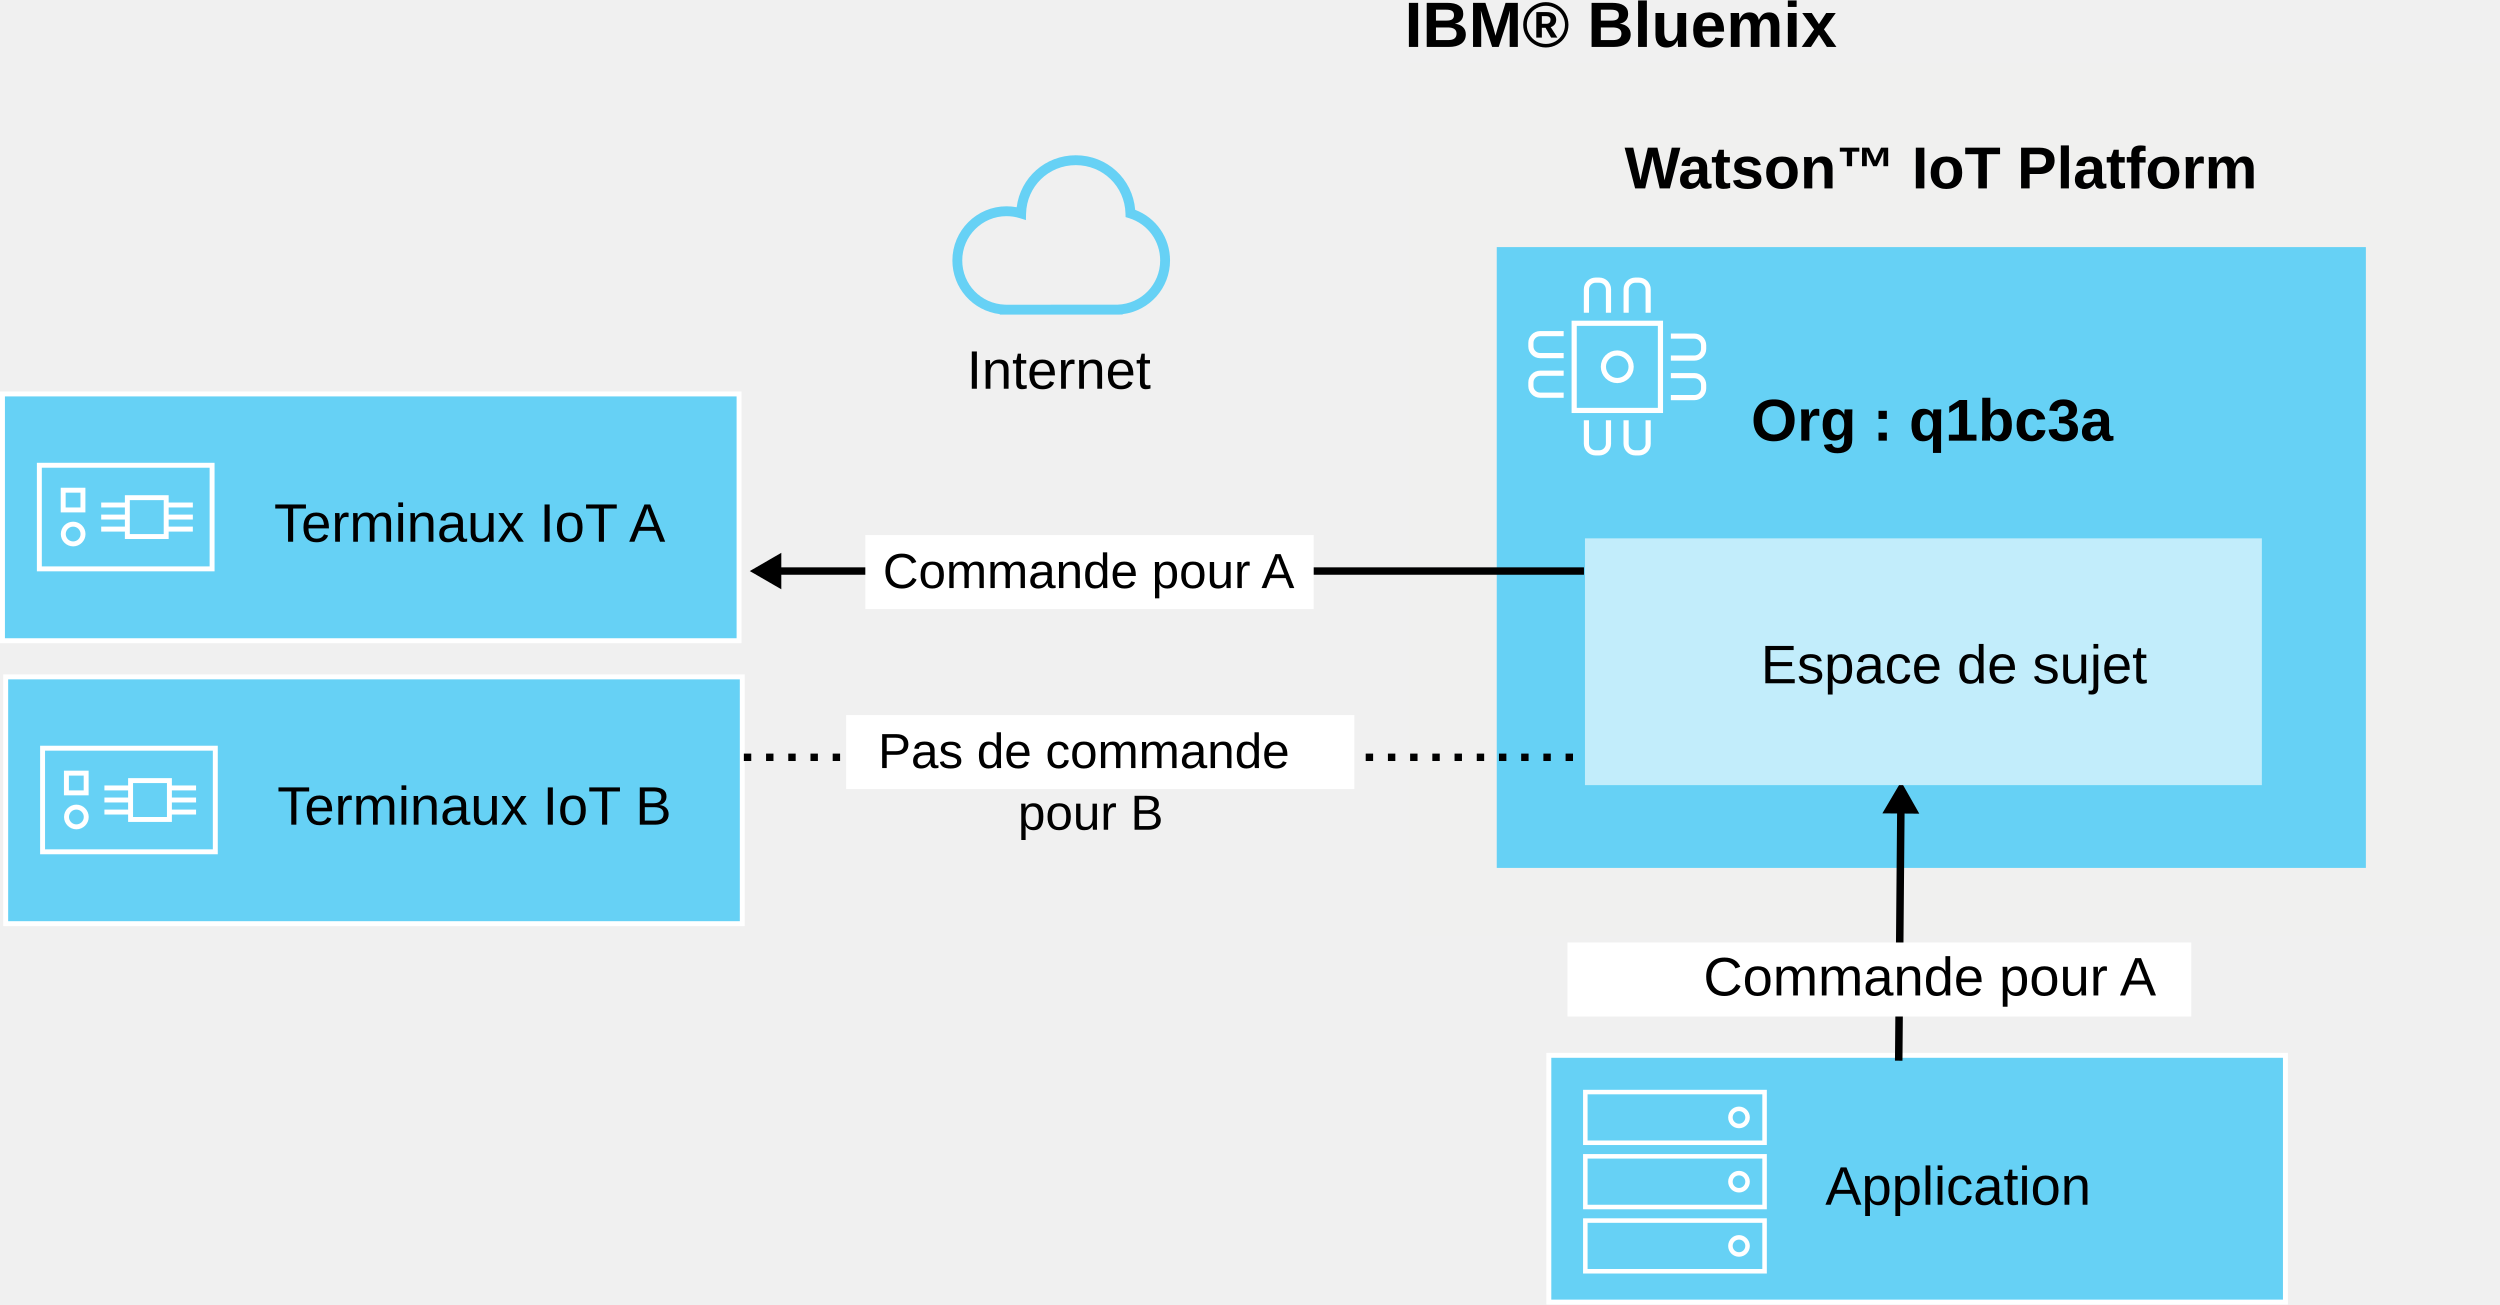
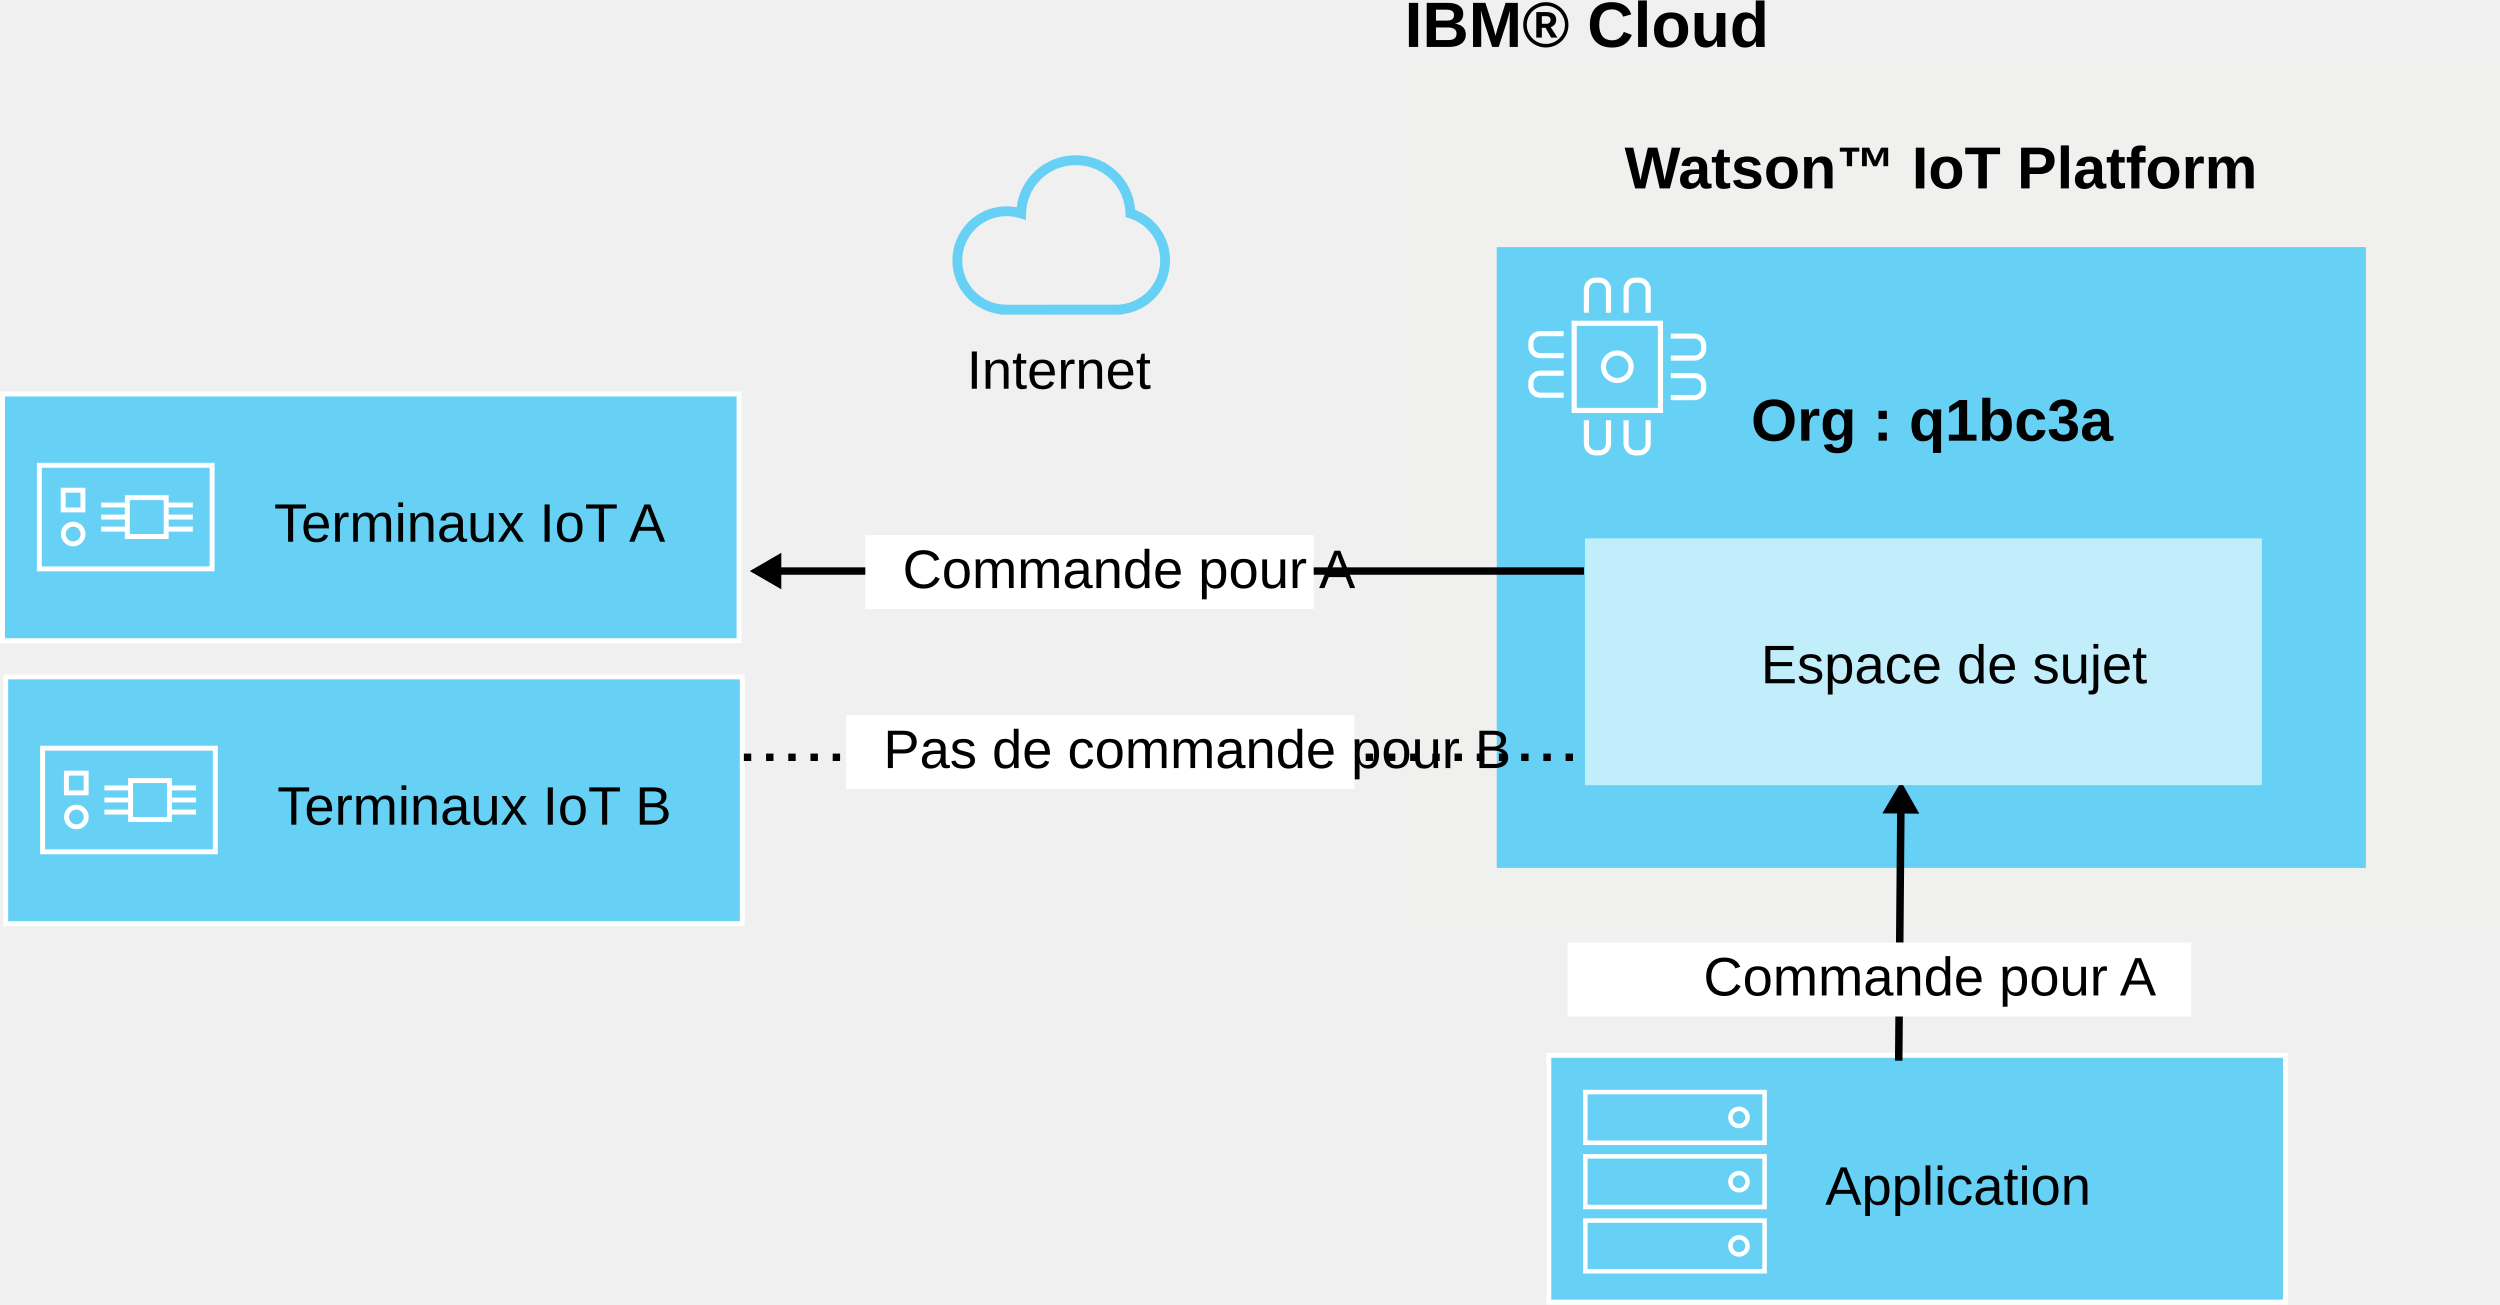
<svg xmlns="http://www.w3.org/2000/svg" width="5.628in" height="2.937in" viewBox="0 0 506.548 264.315" id="svg5645" version="1.1">
  <defs id="defs5647">
    <marker style="overflow:visible" id="TriangleOutM" refX="0" refY="0" orient="auto">
      <path transform="scale(0.4,0.4)" style="fill-rule:evenodd;stroke:#000000;stroke-width:1pt" d="m 5.77,0 -8.65,5 0,-10 8.65,5 z" id="path21258" />
    </marker>
    <marker style="overflow:visible" id="marker6203" refX="0" refY="0" orient="auto">
      <path transform="scale(0.4,0.4)" style="fill-rule:evenodd;stroke:#000000;stroke-width:1pt" d="m 5.77,0 -8.65,5 0,-10 8.65,5 z" id="path6205" />
    </marker>
    <marker style="overflow:visible" id="marker6207" refX="0" refY="0" orient="auto">
      <path transform="scale(0.4,0.4)" style="fill-rule:evenodd;stroke:#000000;stroke-width:1pt" d="m 5.77,0 -8.65,5 0,-10 8.65,5 z" id="path6209" />
    </marker>
    <marker style="overflow:visible" id="marker6211" refX="0" refY="0" orient="auto">
      <path transform="scale(0.4,0.4)" style="fill-rule:evenodd;stroke:#000000;stroke-width:1pt" d="m 5.77,0 -8.65,5 0,-10 8.65,5 z" id="path6213" />
    </marker>
    <marker style="overflow:visible" id="marker6215" refX="0" refY="0" orient="auto">
      <path transform="scale(0.4,0.4)" style="fill-rule:evenodd;stroke:#000000;stroke-width:1pt" d="m 5.77,0 -8.65,5 0,-10 8.65,5 z" id="path6217" />
    </marker>
    <marker style="overflow:visible" id="marker6219" refX="0" refY="0" orient="auto">
      <path transform="scale(0.4,0.4)" style="fill-rule:evenodd;stroke:#000000;stroke-width:1pt" d="m 5.77,0 -8.65,5 0,-10 8.65,5 z" id="path6221" />
    </marker>
    <marker style="overflow:visible" id="marker6223" refX="0" refY="0" orient="auto">
      <path transform="scale(0.4,0.4)" style="fill-rule:evenodd;stroke:#000000;stroke-width:1pt" d="m 5.77,0 -8.65,5 0,-10 8.65,5 z" id="path6225" />
    </marker>
    <linearGradient id="SVGID_9_-3" gradientUnits="userSpaceOnUse" x1="-134.195" y1="14.614" x2="-131.836" y2="16.972">
      <stop offset="0" style="stop-color:#010205" id="stop6579-8" />
      <stop offset="0.859" style="stop-color:#010205;stop-opacity:0.141" id="stop6581-1" />
      <stop offset="1" style="stop-color:#010205;stop-opacity:0" id="stop6583-9" />
    </linearGradient>
    <linearGradient id="SVGID_12_-5" gradientUnits="userSpaceOnUse" x1="-135.049" y1="13.546" x2="-117.684" y2="30.911">
      <stop offset="0" style="stop-color:#010205" id="stop6598-9" />
      <stop offset="1" style="stop-color:#010205;stop-opacity:0" id="stop6600-6" />
    </linearGradient>
    <clipPath id="SVGID_11_-7">
      <circle r="15.5" cy="16" cx="-133" id="use6595-4" />
    </clipPath>
    <marker style="overflow:visible" id="TriangleOutM-9" refX="0" refY="0" orient="auto">
      <path transform="scale(0.4,0.4)" style="fill-rule:evenodd;stroke:#000000;stroke-width:1pt" d="m 5.77,0 -8.65,5 0,-10 8.65,5 z" id="path21258-6" />
    </marker>
    <marker style="overflow:visible" id="TriangleOutM-95" refX="0" refY="0" orient="auto">
      <path transform="scale(0.4,0.4)" style="fill-rule:evenodd;stroke:#000000;stroke-width:1pt" d="m 5.77,0 -8.65,5 0,-10 8.65,5 z" id="path21258-8" />
    </marker>
    <marker style="overflow:visible" id="marker7353" refX="0" refY="0" orient="auto">
      <path transform="scale(0.4,0.4)" style="fill-rule:evenodd;stroke:#000000;stroke-width:1pt" d="m 5.77,0 -8.65,5 0,-10 8.65,5 z" id="path7355" />
    </marker>
    <marker style="overflow:visible" id="TriangleInM" refX="0" refY="0" orient="auto">
      <path transform="scale(-0.4,-0.4)" style="fill-rule:evenodd;stroke:#000000;stroke-width:1pt" d="m 5.77,0 -8.65,5 0,-10 8.65,5 z" id="path21249" />
    </marker>
    <marker style="overflow:visible" id="TriangleInM-9" refX="0" refY="0" orient="auto">
      <path transform="scale(-0.4,-0.4)" style="fill-rule:evenodd;stroke:#000000;stroke-width:1pt" d="m 5.77,0 -8.65,5 0,-10 8.65,5 z" id="path21249-2" />
    </marker>
    <marker style="overflow:visible" id="TriangleOutM-4" refX="0" refY="0" orient="auto">
      <path transform="scale(0.4,0.4)" style="fill-rule:evenodd;stroke:#000000;stroke-width:1pt" d="m 5.77,0 -8.65,5 0,-10 8.65,5 z" id="path21258-1" />
    </marker>
    <marker style="overflow:visible" id="TriangleOutM-48" refX="0" refY="0" orient="auto">
      <path transform="scale(0.4,0.4)" style="fill-rule:evenodd;stroke:#000000;stroke-width:1pt" d="m 5.77,0 -8.65,5 0,-10 8.65,5 z" id="path21258-85" />
    </marker>
    <marker style="overflow:visible" id="TriangleOutM-9-2" refX="0" refY="0" orient="auto">
      <path transform="scale(0.4,0.4)" style="fill-rule:evenodd;stroke:#000000;stroke-width:1pt" d="m 5.77,0 -8.65,5 0,-10 8.65,5 z" id="path21258-6-0" />
    </marker>
    <clipPath id="SVGID_11_">
      <circle r="15.5" cy="16" cx="-133" id="use6595" />
    </clipPath>
    <marker style="overflow:visible" id="TriangleOutM-9-1" refX="0" refY="0" orient="auto">
      <path transform="scale(0.4,0.4)" style="fill-rule:evenodd;stroke:#000000;stroke-width:1pt" d="m 5.77,0 -8.65,5 0,-10 8.65,5 z" id="path21258-6-8" />
    </marker>
    <marker style="overflow:visible" id="TriangleInM-7" refX="0" refY="0" orient="auto">
      <path transform="scale(-0.4,-0.4)" style="fill-rule:evenodd;stroke:#000000;stroke-width:1pt" d="m 5.77,0 -8.65,5 0,-10 8.65,5 z" id="path21249-5" />
    </marker>
    <marker style="overflow:visible" id="TriangleOutM-1" refX="0" refY="0" orient="auto">
      <path transform="scale(0.4,0.4)" style="fill-rule:evenodd;stroke:#000000;stroke-width:1pt" d="m 5.77,0 -8.65,5 0,-10 8.65,5 z" id="path21258-4" />
    </marker>
    <marker style="overflow:visible" id="TriangleOutM-9-4" refX="0" refY="0" orient="auto">
      <path transform="scale(0.4,0.4)" style="fill-rule:evenodd;stroke:#000000;stroke-width:1pt" d="m 5.77,0 -8.65,5 0,-10 8.65,5 z" id="path21258-6-4" />
    </marker>
    <clipPath id="SVGID_11_-0">
      <circle r="15.5" cy="16" cx="-133" id="use6595-44" />
    </clipPath>
    <marker style="overflow:visible" id="TriangleInM-4" refX="0" refY="0" orient="auto">
      <path transform="scale(-0.4,-0.4)" style="fill-rule:evenodd;stroke:#000000;stroke-width:1pt" d="m 5.77,0 -8.65,5 0,-10 8.65,5 z" id="path21249-0" />
    </marker>
    <marker style="overflow:visible" id="TriangleInM-74" refX="0" refY="0" orient="auto">
      <path transform="scale(-0.4,-0.4)" style="fill-rule:evenodd;stroke:#000000;stroke-width:1pt" d="m 5.77,0 -8.65,5 0,-10 8.65,5 z" id="path21249-9" />
    </marker>
    <marker style="overflow:visible" id="TriangleInM-74-4" refX="0" refY="0" orient="auto">
      <path transform="scale(-0.4,-0.4)" style="fill-rule:evenodd;stroke:#000000;stroke-width:1pt" d="m 5.77,0 -8.65,5 0,-10 8.65,5 z" id="path21249-9-3" />
    </marker>
    <marker style="overflow:visible" id="TriangleInM-1" refX="0" refY="0" orient="auto">
      <path transform="scale(-0.4,-0.4)" style="fill-rule:evenodd;stroke:#000000;stroke-width:1pt" d="m 5.77,0 -8.65,5 0,-10 8.65,5 z" id="path21249-59" />
    </marker>
    <marker style="overflow:visible" id="TriangleOutM-3" refX="0" refY="0" orient="auto">
      <path transform="scale(0.4,0.4)" style="fill-rule:evenodd;stroke:#000000;stroke-width:1pt" d="m 5.77,0 -8.65,5 0,-10 8.65,5 z" id="path21258-13" />
    </marker>
    <marker style="overflow:visible" id="TriangleInM-1-5" refX="0" refY="0" orient="auto">
      <path transform="scale(-0.4,-0.4)" style="fill-rule:evenodd;stroke:#000000;stroke-width:1pt" d="m 5.77,0 -8.65,5 0,-10 8.65,5 z" id="path21249-59-7" />
    </marker>
    <marker style="overflow:visible" id="TriangleOutM-3-4" refX="0" refY="0" orient="auto">
      <path transform="scale(0.4,0.4)" style="fill-rule:evenodd;stroke:#000000;stroke-width:1pt" d="m 5.77,0 -8.65,5 0,-10 8.65,5 z" id="path21258-13-6" />
    </marker>
    <marker style="overflow:visible" id="TriangleInM-1-3" refX="0" refY="0" orient="auto">
      <path transform="scale(-0.4,-0.4)" style="fill-rule:evenodd;stroke:#000000;stroke-width:1pt" d="m 5.77,0 -8.65,5 0,-10 8.65,5 z" id="path21249-59-3" />
    </marker>
    <marker style="overflow:visible" id="TriangleOutM-3-3" refX="0" refY="0" orient="auto">
      <path transform="scale(0.4,0.4)" style="fill-rule:evenodd;stroke:#000000;stroke-width:1pt" d="m 5.77,0 -8.65,5 0,-10 8.65,5 z" id="path21258-13-2" />
    </marker>
    <marker style="overflow:visible" id="TriangleInM-1-3-2" refX="0" refY="0" orient="auto">
      <path transform="scale(-0.4,-0.4)" style="fill-rule:evenodd;stroke:#000000;stroke-width:1pt" d="m 5.77,0 -8.65,5 0,-10 8.65,5 z" id="path21249-59-3-4" />
    </marker>
    <marker style="overflow:visible" id="TriangleOutM-3-3-9" refX="0" refY="0" orient="auto">
      <path transform="scale(0.4,0.4)" style="fill-rule:evenodd;stroke:#000000;stroke-width:1pt" d="m 5.77,0 -8.65,5 0,-10 8.65,5 z" id="path21258-13-2-8" />
    </marker>
    <marker style="overflow:visible" id="TriangleInM-1-3-8" refX="0" refY="0" orient="auto">
      <path transform="scale(-0.4,-0.4)" style="fill-rule:evenodd;stroke:#000000;stroke-width:1pt" d="m 5.77,0 -8.65,5 0,-10 8.65,5 z" id="path21249-59-3-0" />
    </marker>
    <marker style="overflow:visible" id="TriangleOutM-3-3-4" refX="0" refY="0" orient="auto">
      <path transform="scale(0.4,0.4)" style="fill-rule:evenodd;stroke:#000000;stroke-width:1pt" d="m 5.77,0 -8.65,5 0,-10 8.65,5 z" id="path21258-13-2-4" />
    </marker>
    <marker style="overflow:visible" id="TriangleOutM-38" refX="0" refY="0" orient="auto">
      <path transform="scale(0.4,0.4)" style="fill-rule:evenodd;stroke:#000000;stroke-width:1pt" d="m 5.77,0 -8.65,5 0,-10 8.65,5 z" id="path21258-7" />
    </marker>
    <marker style="overflow:visible" id="TriangleInM-5" refX="0" refY="0" orient="auto">
      <path transform="scale(-0.4,-0.4)" style="fill-rule:evenodd;stroke:#000000;stroke-width:1pt" d="m 5.77,0 -8.65,5 0,-10 8.65,5 z" id="path21249-94" />
    </marker>
    <marker style="overflow:visible" id="TriangleOutM-7" refX="0" refY="0" orient="auto">
      <path transform="scale(0.4,0.4)" style="fill-rule:evenodd;stroke:#000000;stroke-width:1pt" d="m 5.77,0 -8.65,5 0,-10 8.65,5 z" id="path21258-48" />
    </marker>
    <marker style="overflow:visible" id="TriangleOutM-42" refX="0" refY="0" orient="auto">
      <path transform="scale(0.4,0.4)" style="fill-rule:evenodd;stroke:#000000;stroke-width:1pt" d="m 5.77,0 -8.65,5 0,-10 8.65,5 z" id="path21258-16" />
    </marker>
    <marker style="overflow:visible" id="TriangleInM-17" refX="0" refY="0" orient="auto">
      <path transform="scale(-0.4,-0.4)" style="fill-rule:evenodd;stroke:#000000;stroke-width:1pt" d="m 5.77,0 -8.65,5 0,-10 8.65,5 z" id="path21249-97" />
    </marker>
    <marker style="overflow:visible" id="TriangleOutM-96" refX="0" refY="0" orient="auto">
      <path transform="scale(0.4,0.4)" style="fill-rule:evenodd;stroke:#000000;stroke-width:1pt" d="m 5.77,0 -8.65,5 0,-10 8.65,5 z" id="path21258-60" />
    </marker>
    <marker style="overflow:visible" id="TriangleInM-1-8" refX="0" refY="0" orient="auto">
      <path transform="scale(-0.4,-0.4)" style="fill-rule:evenodd;stroke:#000000;stroke-width:1pt" d="m 5.77,0 -8.65,5 0,-10 8.65,5 z" id="path21249-59-33" />
    </marker>
    <marker style="overflow:visible" id="TriangleOutM-3-0" refX="0" refY="0" orient="auto">
      <path transform="scale(0.4,0.4)" style="fill-rule:evenodd;stroke:#000000;stroke-width:1pt" d="m 5.77,0 -8.65,5 0,-10 8.65,5 z" id="path21258-13-3" />
    </marker>
    <marker style="overflow:visible" id="TriangleInM-1-8-1" refX="0" refY="0" orient="auto">
      <path transform="scale(-0.4,-0.4)" style="fill-rule:evenodd;stroke:#000000;stroke-width:1pt" d="m 5.77,0 -8.65,5 0,-10 8.65,5 z" id="path21249-59-33-3" />
    </marker>
    <marker style="overflow:visible" id="TriangleOutM-3-0-1" refX="0" refY="0" orient="auto">
      <path transform="scale(0.4,0.4)" style="fill-rule:evenodd;stroke:#000000;stroke-width:1pt" d="m 5.77,0 -8.65,5 0,-10 8.65,5 z" id="path21258-13-3-9" />
    </marker>
    <marker style="overflow:visible" id="TriangleInM-1-5-2" refX="0" refY="0" orient="auto">
      <path transform="scale(-0.4,-0.4)" style="fill-rule:evenodd;stroke:#000000;stroke-width:1pt" d="m 5.77,0 -8.65,5 0,-10 8.65,5 z" id="path21249-59-7-4" />
    </marker>
    <marker style="overflow:visible" id="TriangleOutM-3-4-3" refX="0" refY="0" orient="auto">
      <path transform="scale(0.4,0.4)" style="fill-rule:evenodd;stroke:#000000;stroke-width:1pt" d="m 5.77,0 -8.65,5 0,-10 8.65,5 z" id="path21258-13-6-9" />
    </marker>
    <marker style="overflow:visible" id="TriangleInM-1-8-1-0" refX="0" refY="0" orient="auto">
      <path transform="scale(-0.4,-0.4)" style="fill-rule:evenodd;stroke:#000000;stroke-width:1pt" d="m 5.77,0 -8.65,5 0,-10 8.65,5 z" id="path21249-59-33-3-5" />
    </marker>
    <marker style="overflow:visible" id="TriangleOutM-3-0-1-0" refX="0" refY="0" orient="auto">
      <path transform="scale(0.4,0.4)" style="fill-rule:evenodd;stroke:#000000;stroke-width:1pt" d="m 5.77,0 -8.65,5 0,-10 8.65,5 z" id="path21258-13-3-9-6" />
    </marker>
    <marker style="overflow:visible" id="TriangleInM-17-2" refX="0" refY="0" orient="auto">
      <path transform="scale(-0.4,-0.4)" style="fill-rule:evenodd;stroke:#000000;stroke-width:1pt" d="m 5.77,0 -8.65,5 0,-10 8.65,5 z" id="path21249-97-2" />
    </marker>
    <marker style="overflow:visible" id="TriangleOutM-96-0" refX="0" refY="0" orient="auto">
      <path transform="scale(0.4,0.4)" style="fill-rule:evenodd;stroke:#000000;stroke-width:1pt" d="m 5.77,0 -8.65,5 0,-10 8.65,5 z" id="path21258-60-3" />
    </marker>
    <marker style="overflow:visible" id="TriangleInM-1-5-6" refX="0" refY="0" orient="auto">
      <path transform="scale(-0.4,-0.4)" style="fill-rule:evenodd;stroke:#000000;stroke-width:1pt" d="m 5.77,0 -8.65,5 0,-10 8.65,5 z" id="path21249-59-7-2" />
    </marker>
  </defs>
  <g id="layer1" transform="translate(78.15765,-339.0298)">
    <rect ry="0" rx="0" y="351.846" x="207.4" height="176.87" width="220.991" id="rect79371-1-6-6-9-8-7-80-8-4" style="fill:#f0f0ef;fill-opacity:1;fill-rule:evenodd;stroke:none" />
    <g id="g6624" transform="translate(309.9412,533.9262)" />
    <g id="g6626" transform="translate(309.9412,533.9262)" />
    <g id="g6628" transform="translate(309.9412,533.9262)" />
    <g id="g6630" transform="translate(309.9412,533.9262)" />
    <g id="g6632" transform="translate(309.9412,533.9262)" />
    <g id="g6634" transform="translate(309.9412,533.9262)" />
    <g id="g6636" transform="translate(309.9412,533.9262)" />
    <g id="g6638" transform="translate(309.9412,533.9262)" />
    <g id="g6640" transform="translate(309.9412,533.9262)" />
    <g id="g6642" transform="translate(309.9412,533.9262)" />
    <g id="g6644" transform="translate(309.9412,533.9262)" />
    <g id="g6646" transform="translate(309.9412,533.9262)" />
    <g id="g6648" transform="translate(309.9412,533.9262)" />
    <g id="g6650" transform="translate(309.9412,533.9262)" />
    <g id="g6652" transform="translate(309.9412,533.9262)" />
    <flowRoot xml:space="preserve" id="flowRoot7250" style="font-style:normal;font-weight:normal;font-size:40px;line-height:125%;font-family:sans-serif;letter-spacing:0px;word-spacing:0px;fill:#000000;fill-opacity:1;stroke:none;stroke-width:1px;stroke-linecap:butt;stroke-linejoin:miter;stroke-opacity:1" transform="translate(0,287.3622)">
      <flowRegion id="flowRegion7252">
        <rect id="rect7254" width="259.49" height="181.557" x="701.393" y="252.016" />
      </flowRegion>
      <flowPara id="flowPara7256" />
    </flowRoot>
    <flowRoot xml:space="preserve" id="flowRoot7455" style="font-style:normal;font-weight:normal;font-size:40px;line-height:125%;font-family:sans-serif;letter-spacing:0px;word-spacing:0px;fill:#000000;fill-opacity:1;stroke:none;stroke-width:1px;stroke-linecap:butt;stroke-linejoin:miter;stroke-opacity:1" transform="translate(0,287.3622)">
      <flowRegion id="flowRegion7457">
        <rect id="rect7459" width="474.446" height="131.029" x="26.548" y="637.396" />
      </flowRegion>
      <flowPara id="flowPara7461" />
    </flowRoot>
    <flowRoot xml:space="preserve" id="flowRoot6413" style="font-style:normal;font-weight:normal;font-size:40px;line-height:125%;font-family:sans-serif;letter-spacing:0px;word-spacing:0px;fill:#000000;fill-opacity:1;stroke:none;stroke-width:1px;stroke-linecap:butt;stroke-linejoin:miter;stroke-opacity:1" transform="translate(16.12065,362.6008)">
      <flowRegion id="flowRegion6415">
        <rect id="rect6417" width="289.464" height="118.183" x="360.545" y="137.157" />
      </flowRegion>
      <flowPara id="flowPara6419" />
    </flowRoot>
    <flowRoot xml:space="preserve" id="flowRoot6453" style="font-style:normal;font-weight:normal;font-size:40px;line-height:125%;font-family:sans-serif;letter-spacing:0px;word-spacing:0px;fill:#000000;fill-opacity:1;stroke:none;stroke-width:1px;stroke-linecap:butt;stroke-linejoin:miter;stroke-opacity:1" transform="translate(16.12065,362.6008)">
      <flowRegion id="flowRegion6455">
        <rect id="rect6457" width="83.071" height="357.119" x="388.806" y="143.152" />
      </flowRegion>
      <flowPara id="flowPara6459" />
    </flowRoot>
    <flowRoot xml:space="preserve" id="flowRoot6802" style="font-style:normal;font-weight:normal;font-size:40px;line-height:125%;font-family:sans-serif;letter-spacing:0px;word-spacing:0px;fill:#000000;fill-opacity:1;stroke:none;stroke-width:1px;stroke-linecap:butt;stroke-linejoin:miter;stroke-opacity:1" transform="translate(15.57394,367.7392)">
      <flowRegion id="flowRegion6804">
        <rect id="rect6806" width="334.853" height="108.763" x="638.875" y="193.679" />
      </flowRegion>
      <flowPara id="flowPara6808" />
    </flowRoot>
    <rect ry="0" rx="0" y="389.082" x="225.113" height="125.788" width="176.1" id="rect79371-1-6-6-9-8-7-3-5-1-8-2-9" style="fill:#66d1f5;fill-opacity:1;fill-rule:evenodd;stroke:none" />
    <rect ry="0" rx="0" y="476.165" x="-77.005" height="50" width="149.25" id="rect79371-1-6-6-9-8-7-3-5-1-2" style="fill:#66d1f5;fill-opacity:1;fill-rule:evenodd;stroke:#ffffff;stroke-width:1;stroke-miterlimit:4;stroke-dasharray:none;stroke-opacity:1" />
    <text xml:space="preserve" style="font-style:normal;font-variant:normal;font-weight:normal;font-stretch:normal;font-size:11px;line-height:125%;font-family:Arial;-inkscape-font-specification:Arial;text-align:start;letter-spacing:0px;word-spacing:0px;writing-mode:lr-tb;text-anchor:start;fill:#000000;fill-opacity:1;stroke:none" x="-21.985" y="492.366" id="text18189-1">
      <tspan id="tspan18191-0" x="-21.985" y="492.366" />
      <tspan x="-21.985" y="506.116" id="tspan8202">Terminaux IoT B</tspan>
      <tspan x="-21.985" y="519.866" id="tspan6878-8" style="font-size:7.5px;stroke:none" />
      <tspan x="-21.985" y="533.616" id="tspan18193-4" style="font-size:7.5px;stroke:none" />
    </text>
    <text xml:space="preserve" style="font-style:normal;font-variant:normal;font-weight:bold;font-stretch:normal;font-size:12px;line-height:125%;font-family:Arial;-inkscape-font-specification:'Arial Bold';text-align:start;letter-spacing:0px;word-spacing:0px;writing-mode:lr-tb;text-anchor:start;fill:#000000;fill-opacity:1;stroke:none" x="276.639" y="413.308" id="text266398">
      <tspan id="tspan266400" x="276.639" y="413.308" />
      <tspan x="276.639" y="428.308" id="tspan4887">Org : q1bc3a</tspan>
      <tspan x="276.639" y="443.308" id="tspan266402" />
    </text>
-     <text y="348.526" x="206.433" font-size="13" id="text56812" style="font-style:normal;font-variant:normal;font-weight:bold;font-stretch:normal;font-size:13px;line-height:125%;font-family:Arial;-inkscape-font-specification:'Arial Bold';text-align:start;writing-mode:lr-tb;text-anchor:start;fill:#000000;fill-opacity:1">IBM® Bluemix</text>
+     <text y="348.526" x="206.433" font-size="13" id="text56812" style="font-style:normal;font-variant:normal;font-weight:bold;font-stretch:normal;font-size:13px;line-height:125%;font-family:Arial;-inkscape-font-specification:'Arial Bold';text-align:start;writing-mode:lr-tb;text-anchor:start;fill:#000000;fill-opacity:1">IBM® Cloud</text>
    <path id="path8199-4" d="m 78.023,454.72 164.761,0" style="opacity:1;fill:none;stroke:#000000;stroke-width:1.5;stroke-linecap:butt;stroke-linejoin:miter;stroke-miterlimit:4;stroke-dasharray:none;stroke-opacity:1;marker-start:url(#TriangleInM-1-5)" />
    <flowRoot xml:space="preserve" id="flowRoot7059" style="font-style:normal;font-weight:normal;font-size:40px;line-height:125%;font-family:sans-serif;letter-spacing:0px;word-spacing:0px;fill:#000000;fill-opacity:1;stroke:none;stroke-width:1px;stroke-linecap:butt;stroke-linejoin:miter;stroke-opacity:1" transform="translate(-13.00502,369.0303)">
      <flowRegion id="flowRegion7061">
        <rect id="rect7063" width="131.452" height="185.484" x="358.065" y="-39.357" />
      </flowRegion>
      <flowPara id="flowPara7065" />
    </flowRoot>
    <text y="417.788" x="117.73" font-size="11" id="text66184" style="font-style:normal;font-variant:normal;font-weight:normal;font-stretch:normal;font-size:11px;line-height:125%;font-family:Arial;-inkscape-font-specification:Arial;text-align:start;writing-mode:lr-tb;text-anchor:start;fill:#000000;fill-opacity:1">Internet</text>
    <path id="path13593" d="m 148.312,402.757 -23.895,0 0,-0.088 c -5.456,-0.671 -9.602,-5.278 -9.602,-10.884 0,-6.049 4.921,-10.971 10.971,-10.971 0.693,0 1.38,0.064 2.054,0.192 0.752,-5.997 5.797,-10.532 11.979,-10.532 6.361,0 11.518,4.802 12.033,11.056 4.252,1.613 7.063,5.65 7.063,10.255 0,5.605 -4.146,10.213 -9.602,10.884 l 0,0.077 -1.001,0.011 z m -22.581,-2 22.544,-0.01 c 4.844,-0.176 8.638,-4.112 8.638,-8.962 0,-3.959 -2.54,-7.404 -6.32,-8.573 l -0.686,-0.212 -0.019,-0.717 c -0.144,-5.5 -4.568,-9.809 -10.071,-9.809 -5.505,0 -9.929,4.311 -10.072,9.813 l -0.034,1.321 -1.262,-0.393 c -0.858,-0.267 -1.754,-0.402 -2.665,-0.402 -4.946,0 -8.971,4.024 -8.971,8.971 0,4.85 3.794,8.786 8.638,8.962 l 0.28,0.011 z" style="fill:#66d1f5;fill-opacity:1" />
    <g id="g5278" transform="translate(-74.53113,478.6106)">
      <path id="path5280" d="M 40,12 35.33,12 9.67,12 5,12 5,33 9.67,33 35.34,33 40,33 40,12 Z m -9.22,8.06 5.32,0 m -5.32,2.44 5.32,0 m -5.32,2.44 5.32,0 m -18.57,-4.88 5.32,0 m -5.32,2.44 5.32,0 m -5.32,2.44 5.32,0 m -0.02,1.5 7.87,0 0,-7.87 -7.87,0 0,7.87 z m -10.98,-2.5 c 1.1,0 2,0.9 2,2 0,1.1 -0.9,2 -2,2 -1.1,0 -2,-0.9 -2,-2 0,-1.11 0.9,-2 2,-2 z m 1.98,-2.88 -4,0 0,-4 4,0 0,4 z" stroke-miterlimit="10" style="fill:none;stroke:#ffffff;stroke-miterlimit:10" />
    </g>
    <g id="Page-1_1_" transform="translate(227.0308,390.7772)">
      <g transform="translate(-278,-377)" id="Artboard-1-Longer_1_">
        <g transform="translate(279,378)" id="Page-1_2_">
          <g id="IOt-Icon">
            <path d="m 30.25,30.4 -17.48,0 0,-17.66 17.48,0 0,17.66 z" id="Stroke-1_1_" style="fill:none;stroke:#ffffff;stroke-width:1.05" />
            <g id="Group-20">
              <path d="m 24.31,21.55 c 0,-1.54 -1.26,-2.79 -2.81,-2.79 -1.55,0 -2.81,1.25 -2.81,2.79 0,1.54 1.26,2.79 2.81,2.79 1.55,-0.01 2.81,-1.25 2.81,-2.79 l 0,0 z" id="Stroke-2" style="fill:none;stroke:#ffffff;stroke-width:1.05;stroke-linecap:round;stroke-linejoin:round" />
              <path d="m 10.64,19.29 -4.77,0 C 4.84,19.29 4,18.46 4,17.43 L 4,16.7 c 0,-1.03 0.84,-1.86 1.87,-1.86 l 4.77,0" id="Stroke-4" style="fill:none;stroke:#ffffff;stroke-width:1.05;stroke-linejoin:round" />
              <path d="m 10.64,27.31 -4.77,0 C 4.84,27.31 4,26.47 4,25.45 l 0,-0.73 c 0,-1.03 0.84,-1.86 1.87,-1.86 l 4.77,0" id="Stroke-6" style="fill:none;stroke:#ffffff;stroke-width:1.05;stroke-linejoin:round" />
              <path d="m 32.36,23.35 4.77,0 c 1.03,0 1.87,0.83 1.87,1.86 l 0,0.73 c 0,1.03 -0.84,1.86 -1.87,1.86 l -4.77,0" id="Stroke-8" style="fill:none;stroke:#ffffff;stroke-width:1.05;stroke-linejoin:round" />
              <path d="m 32.36,15.34 4.77,0 c 1.03,0 1.87,0.83 1.87,1.86 l 0,0.73 c 0,1.03 -0.84,1.86 -1.87,1.86 l -4.77,0" id="Stroke-10" style="fill:none;stroke:#ffffff;stroke-width:1.05;stroke-linejoin:round" />
              <path d="m 19.72,32.39 0,4.75 c 0,1.03 -0.84,1.86 -1.87,1.86 l -0.73,0 c -1.03,0 -1.87,-0.83 -1.87,-1.86 l 0,-4.75" id="Stroke-12" style="fill:none;stroke:#ffffff;stroke-width:1.05;stroke-linejoin:round" />
              <path d="m 27.76,32.39 0,4.75 c 0,1.03 -0.84,1.86 -1.87,1.86 l -0.73,0 c -1.03,0 -1.87,-0.83 -1.87,-1.86 l 0,-4.75" id="Stroke-14" style="fill:none;stroke:#ffffff;stroke-width:1.05;stroke-linejoin:round" />
              <path d="m 23.3,10.61 0,-4.75 C 23.3,4.83 24.13,4 25.16,4 l 0.73,0 c 1.03,0 1.87,0.83 1.87,1.86 l 0,4.75" id="Stroke-16" style="fill:none;stroke:#ffffff;stroke-width:1.05;stroke-linejoin:round" />
              <path d="m 15.25,10.61 0,-4.75 C 15.25,4.83 16.09,4 17.12,4 l 0.73,0 c 1.03,0 1.87,0.83 1.87,1.86 l 0,4.75" id="Stroke-18" style="fill:none;stroke:#ffffff;stroke-width:1.05;stroke-linejoin:round" />
            </g>
          </g>
        </g>
      </g>
    </g>
    <flowRoot xml:space="preserve" id="flowRoot5802" style="font-style:normal;font-weight:normal;font-size:40px;line-height:125%;font-family:sans-serif;letter-spacing:0px;word-spacing:0px;fill:#000000;fill-opacity:1;stroke:none;stroke-width:1px;stroke-linecap:butt;stroke-linejoin:miter;stroke-opacity:1" transform="translate(-27.49699,351.0298)">
      <flowRegion id="flowRegion5804">
        <rect id="rect5806" width="119.444" height="286.111" x="30.556" y="-62.753" />
      </flowRegion>
      <flowPara id="flowPara5808" />
    </flowRoot>
    <rect ry="0" rx="0" y="552.845" x="235.664" height="50" width="149.25" id="rect79371-1-6-6-9-8-7-3-5-1-2-7" style="fill:#66d1f5;fill-opacity:1;fill-rule:evenodd;stroke:#ffffff;stroke-width:1;stroke-miterlimit:4;stroke-dasharray:none;stroke-opacity:1" />
    <text xml:space="preserve" style="font-style:normal;font-variant:normal;font-weight:normal;font-stretch:normal;font-size:11px;line-height:125%;font-family:Arial;-inkscape-font-specification:Arial;text-align:start;letter-spacing:0px;word-spacing:0px;writing-mode:lr-tb;text-anchor:start;fill:#000000;fill-opacity:1;stroke:none" x="291.69" y="583.124" id="text18189-5-9">
      <tspan x="291.69" y="583.124" id="tspan6913-6">Application</tspan>
    </text>
    <g id="g5240-2-8" transform="matrix(0.09339235,0,0,0.09339235,237.8664,555.0953)" style="stroke-width:9.794;stroke-miterlimit:4;stroke-dasharray:none">
      <rect id="rect5222-4-5" height="110" width="388.9" stroke-miterlimit="10" y="55.6" x="55.6" style="fill:none;stroke:#ffffff;stroke-width:9.794;stroke-miterlimit:4;stroke-dasharray:none" />
      <rect id="rect5224-7-2" height="110" width="388.9" stroke-miterlimit="10" y="195" x="55.6" style="fill:none;stroke:#ffffff;stroke-width:9.794;stroke-miterlimit:4;stroke-dasharray:none" />
      <rect id="rect5226-6-7" height="110" width="388.9" stroke-miterlimit="10" y="334.4" x="55.6" style="fill:none;stroke:#ffffff;stroke-width:9.794;stroke-miterlimit:4;stroke-dasharray:none" />
      <circle id="circle5228-0-6" r="18.6" cy="110.6" cx="389" stroke-miterlimit="10" style="fill:none;stroke:#ffffff;stroke-width:9.794;stroke-miterlimit:4;stroke-dasharray:none" />
      <circle id="circle5230-5-6" r="18.6" cy="250" cx="389" stroke-miterlimit="10" style="fill:none;stroke:#ffffff;stroke-width:9.794;stroke-miterlimit:4;stroke-dasharray:none" />
      <circle id="circle5232-6-1" r="18.6" cy="389.4" cx="389" stroke-miterlimit="10" style="fill:none;stroke:#ffffff;stroke-width:9.794;stroke-miterlimit:4;stroke-dasharray:none" />
    </g>
    <rect ry="0" rx="0" y="418.835" x="-77.658" height="50" width="149.25" id="rect79371-1-6-6-9-8-7-3-5-1-2-74" style="fill:#66d1f5;fill-opacity:1;fill-rule:evenodd;stroke:#ffffff;stroke-width:1;stroke-miterlimit:4;stroke-dasharray:none;stroke-opacity:1" />
    <text xml:space="preserve" style="font-style:normal;font-variant:normal;font-weight:normal;font-stretch:normal;font-size:11px;line-height:125%;font-family:Arial;-inkscape-font-specification:Arial;text-align:start;letter-spacing:0px;word-spacing:0px;writing-mode:lr-tb;text-anchor:start;fill:#000000;fill-opacity:1;stroke:none" x="-22.637" y="435.036" id="text18189-1-5">
      <tspan id="tspan18191-0-2" x="-22.637" y="435.036" />
      <tspan x="-22.637" y="448.786" id="tspan8202-0">Terminaux IoT A</tspan>
      <tspan x="-22.637" y="462.536" id="tspan6878-8-8" style="font-size:7.5px;stroke:none" />
      <tspan x="-22.637" y="476.286" id="tspan18193-4-5" style="font-size:7.5px;stroke:none" />
    </text>
    <g id="g5278-3" transform="translate(-75.18373,421.281)">
      <path id="path5280-3" d="M 40,12 35.33,12 9.67,12 5,12 5,33 9.67,33 35.34,33 40,33 40,12 Z m -9.22,8.06 5.32,0 m -5.32,2.44 5.32,0 m -5.32,2.44 5.32,0 m -18.57,-4.88 5.32,0 m -5.32,2.44 5.32,0 m -5.32,2.44 5.32,0 m -0.02,1.5 7.87,0 0,-7.87 -7.87,0 0,7.87 z m -10.98,-2.5 c 1.1,0 2,0.9 2,2 0,1.1 -0.9,2 -2,2 -1.1,0 -2,-0.9 -2,-2 0,-1.11 0.9,-2 2,-2 z m 1.98,-2.88 -4,0 0,-4 4,0 0,4 z" stroke-miterlimit="10" style="fill:none;stroke:#ffffff;stroke-miterlimit:10" />
    </g>
    <path id="path11965" d="m 307.006,501.694 -0.448,52.238" style="fill:none;stroke:#000000;stroke-width:1.52;stroke-linecap:butt;stroke-linejoin:miter;stroke-miterlimit:4;stroke-dasharray:none;stroke-opacity:1;marker-start:url(#TriangleInM-17-2)" />
    <rect x="239.435" y="529.98" width="126.406" height="15" id="rect56941-0-3-9-9-0-9" style="fill:#ffffff" />
    <text y="540.72" x="266.989" font-size="11" id="text56834-0-4-8-0-89" style="font-style:normal;font-variant:normal;font-weight:normal;font-stretch:normal;font-size:11px;line-height:125%;font-family:Arial;-inkscape-font-specification:Arial;text-align:start;writing-mode:lr-tb;text-anchor:start;fill:#000000;fill-opacity:1">Commande pour A</text>
    <path id="path8199-4-6" d="m 72.562,492.459 170.158,0" style="opacity:1;fill:none;stroke:#000000;stroke-width:1.5;stroke-linecap:butt;stroke-linejoin:miter;stroke-miterlimit:4;stroke-dasharray:1.5, 3;stroke-dashoffset:0;stroke-opacity:1" />
    <rect x="97.174" y="447.429" width="90.848" height="15" id="rect56941-0-3-9-9-0-9-9" style="fill:#ffffff" />
-     <text y="458.169" x="100.728" font-size="11" id="text56834-0-4-8-0-89-9" style="font-style:normal;font-variant:normal;font-weight:normal;font-stretch:normal;font-size:11px;line-height:125%;font-family:Arial;-inkscape-font-specification:Arial;text-align:start;writing-mode:lr-tb;text-anchor:start;fill:#000000;fill-opacity:1">
-       <tspan style="font-size:10px" id="tspan3552">Commande pour A</tspan>
-     </text>
+     <text y="458.169" x="104.728" font-size="11" id="text56834-0-4-8-0-89-9" style="font-style:normal;font-variant:normal;font-weight:normal;font-stretch:normal;font-size:11px;line-height:125%;font-family:Arial;-inkscape-font-specification:Arial;text-align:start;writing-mode:lr-tb;text-anchor:start;fill:#000000;fill-opacity:1">Commande pour A</text>
    <rect ry="0" rx="0" y="448.096" x="242.989" height="50" width="137.153" id="rect79371-1-6-6-9-8-7-3-5-2-2" style="fill:#c2edfb;fill-opacity:1;fill-rule:evenodd;stroke:none" />
    <text id="text44235-7" y="477.46" x="278.627" style="font-style:normal;font-variant:normal;font-weight:normal;font-stretch:normal;font-size:11px;line-height:125%;font-family:Arial;-inkscape-font-specification:Arial;text-align:start;letter-spacing:0px;word-spacing:0px;writing-mode:lr-tb;text-anchor:start;fill:#000000;fill-opacity:1;stroke:none" xml:space="preserve">
      <tspan y="477.46" x="278.627" id="tspan6445-3">Espace de sujet</tspan>
    </text>
    <rect x="93.284" y="483.899" width="102.97" height="15" id="rect56941-0-3-9-9-0-9-9-6" style="fill:#ffffff" />
-     <text y="494.639" x="142.837" font-size="11" id="text56834-0-4-8-0-89-9-0" style="font-style:normal;font-variant:normal;font-weight:normal;font-stretch:normal;font-size:10px;line-height:125%;font-family:Arial;-inkscape-font-specification:'Arial, Normal';text-align:center;writing-mode:lr-tb;text-anchor:middle;fill:#000000;fill-opacity:1">
-       <tspan id="tspan3560" x="142.837" y="494.639">Pas de commande</tspan>
-       <tspan id="tspan3562" x="142.837" y="507.139">pour B</tspan>
-     </text>
+     <text y="494.639" x="100.837" font-size="11" id="text56834-0-4-8-0-89-9-0" style="font-style:normal;font-variant:normal;font-weight:normal;font-stretch:normal;font-size:11px;line-height:125%;font-family:Arial;-inkscape-font-specification:Arial;text-align:start;writing-mode:lr-tb;text-anchor:start;fill:#000000;fill-opacity:1">Pas de commande pour B</text>
    <text xml:space="preserve" style="font-style:normal;font-variant:normal;font-weight:bold;font-stretch:normal;font-size:12px;line-height:125%;font-family:Arial;-inkscape-font-specification:'Arial Bold';text-align:start;letter-spacing:0px;word-spacing:0px;writing-mode:lr-tb;text-anchor:start;fill:#000000;fill-opacity:1;stroke:none" x="251.006" y="377.183" id="text266398-5">
      <tspan x="251.006" y="377.183" id="tspan4887-5">Watson™ IoT Platform </tspan>
      <tspan x="251.006" y="392.183" id="tspan266402-4" />
    </text>
  </g>
</svg>
